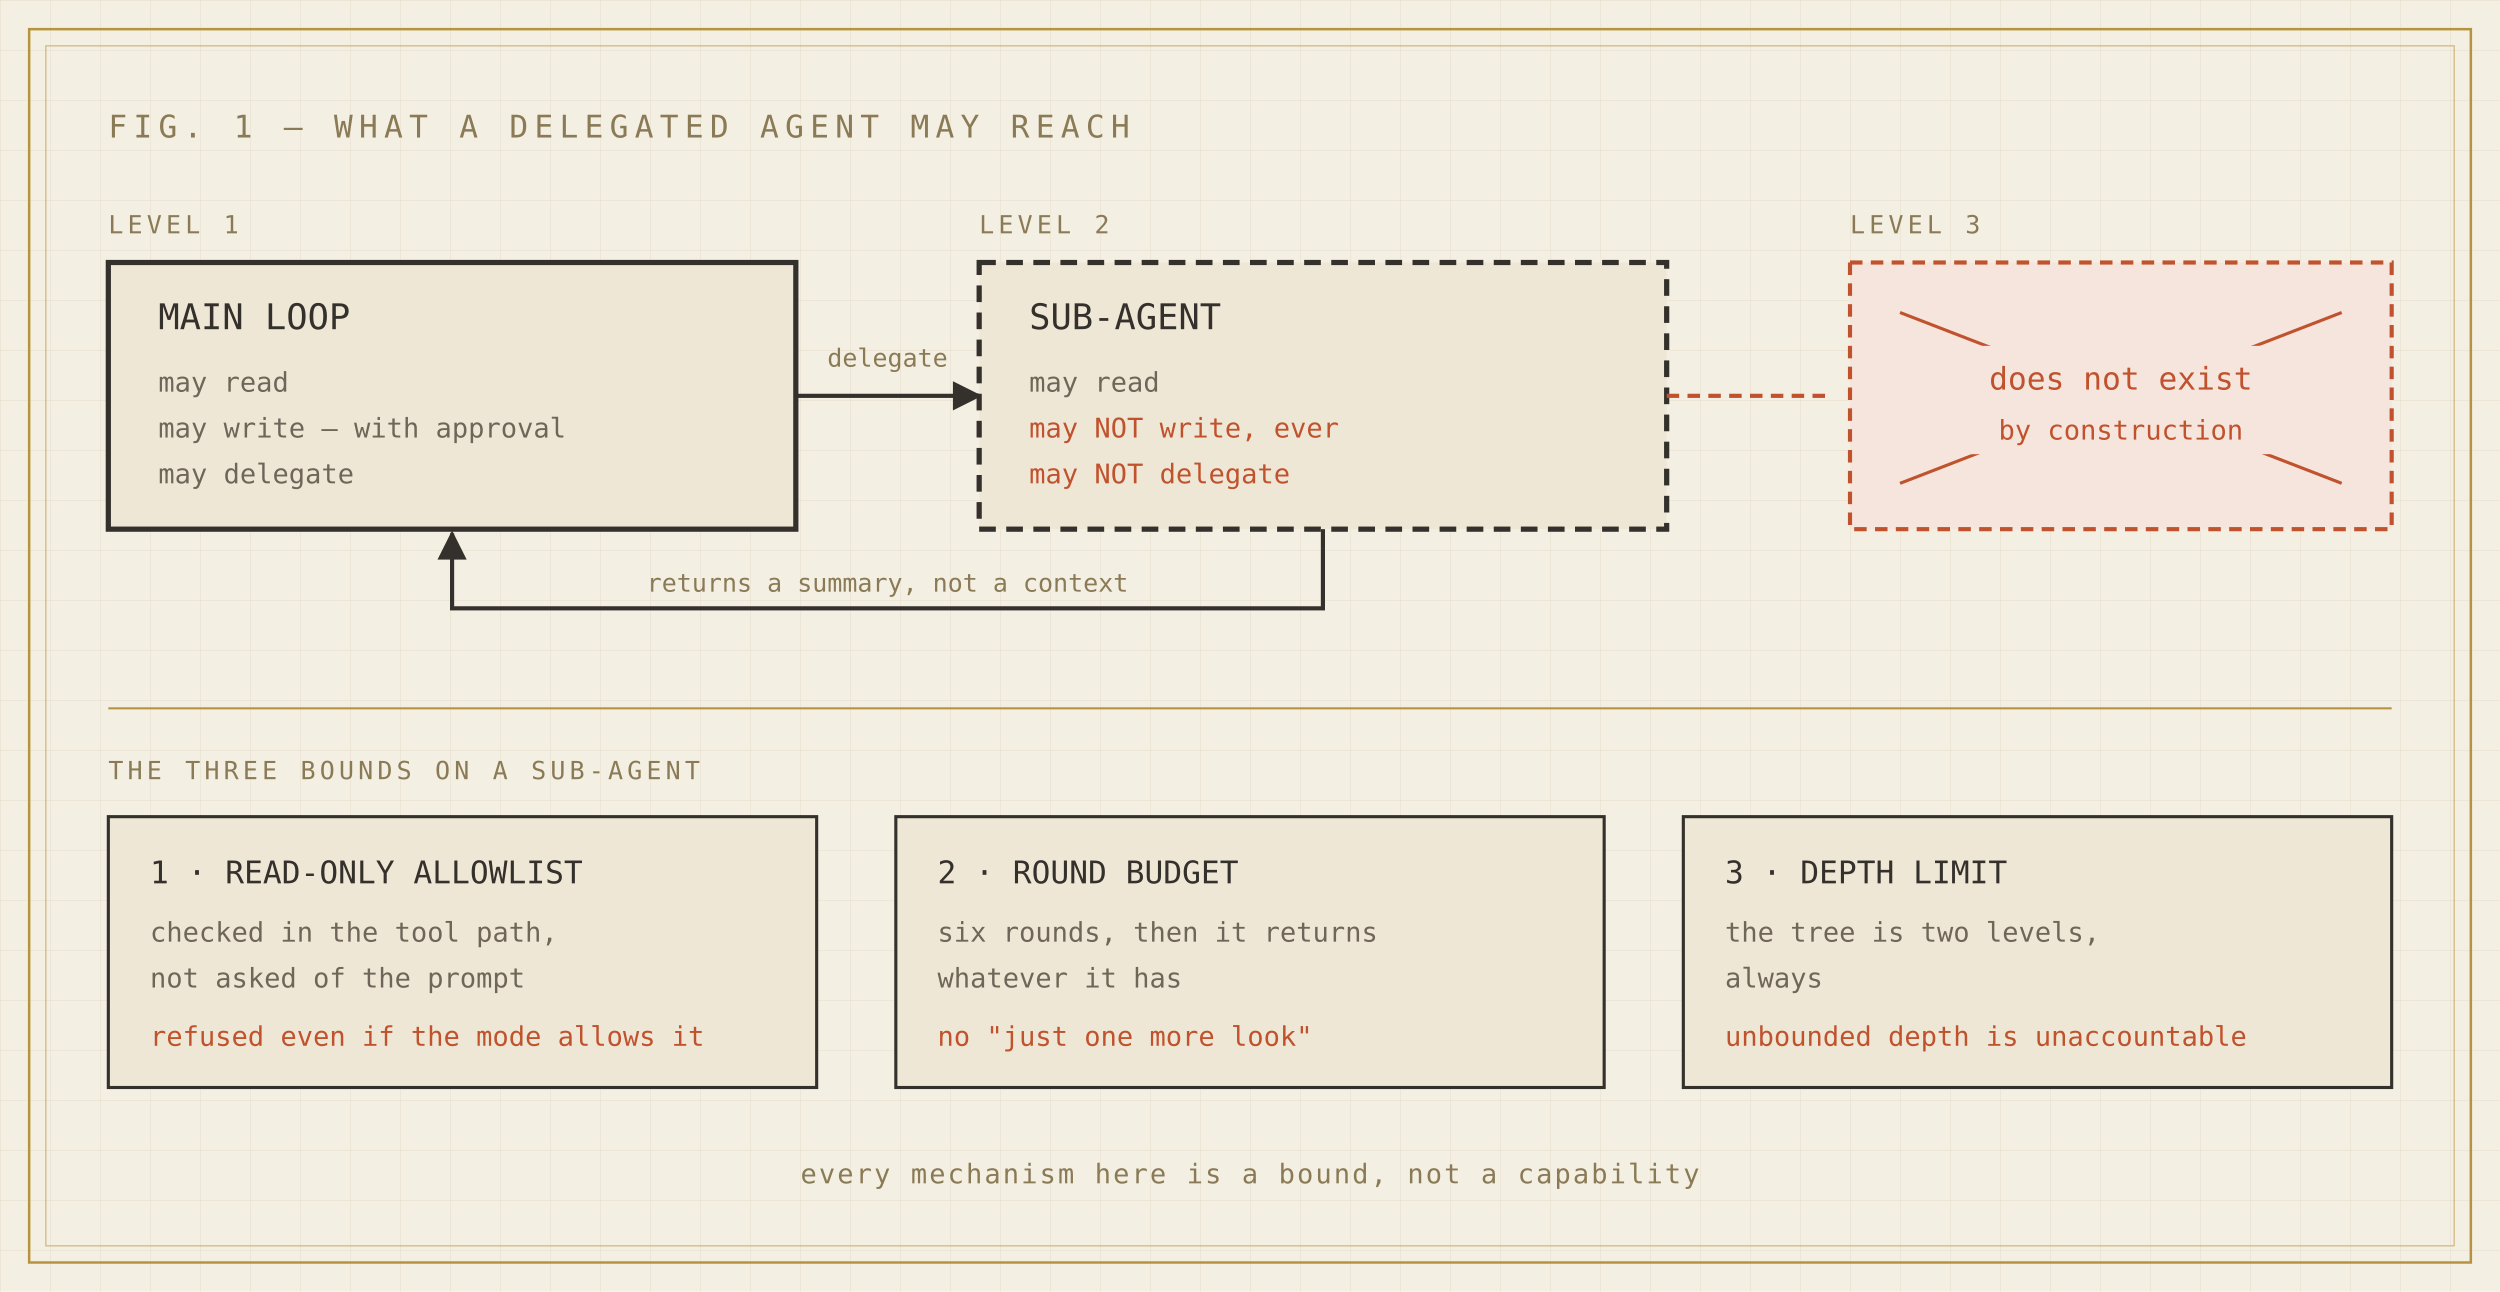
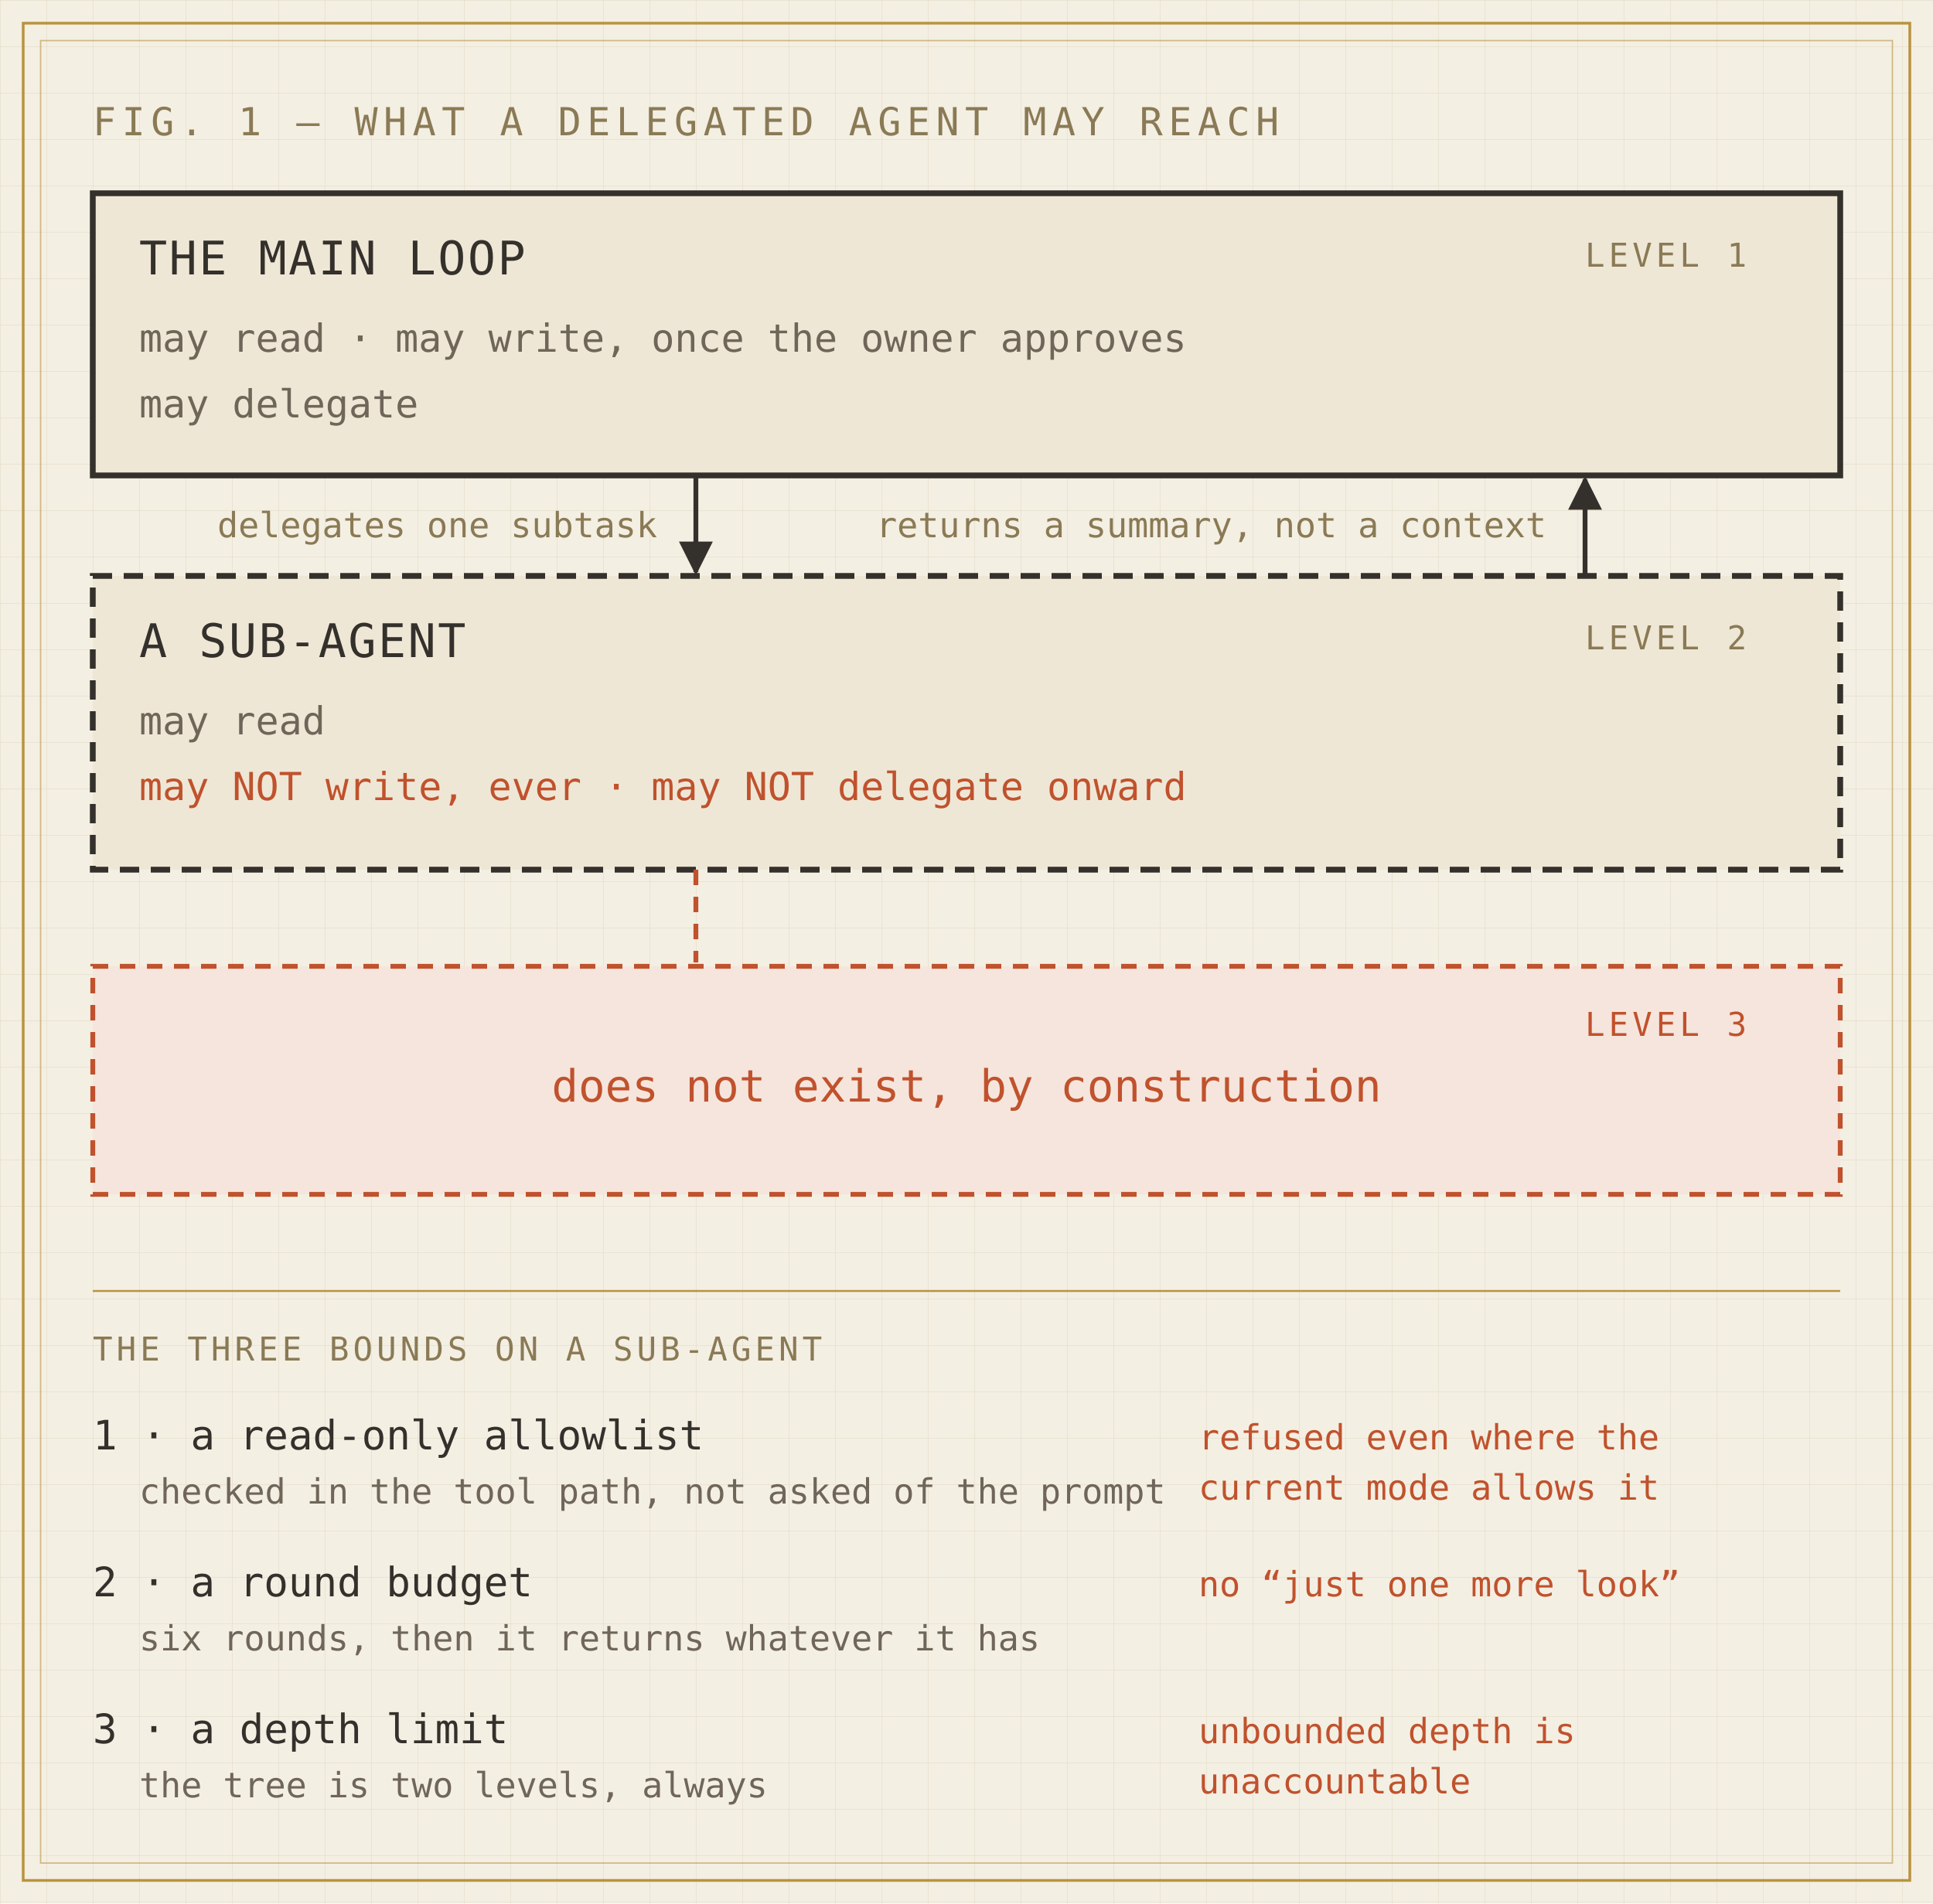
- <svg xmlns="http://www.w3.org/2000/svg" viewBox="0 0 1200 620" role="img" aria-label="Delegation bounds. The main loop may spawn a sub-agent. The sub-agent runs with a read-only allowlist enforced in the tool path, a budget of six rounds, and no onward delegation, so the tree is exactly two levels deep. It returns a summary; only the main loop may reach the approval gate and the outside world.">
+ <svg xmlns="http://www.w3.org/2000/svg" viewBox="0 0 1000 985" role="img" aria-label="What a delegated agent may reach. Level one is the main loop: it may read, it may write once the owner approves, and it may delegate. It delegates to a level-two sub-agent, which may read but may never write and may never delegate onward, and which returns a summary rather than a context. Level three is drawn as an empty dashed box: it does not exist, by construction. Below are the three bounds on a sub-agent: a read-only allowlist checked in the tool path, a budget of six rounds, and a depth limit of two levels.">
  <defs>
    <pattern id="g3" width="24" height="24" patternUnits="userSpaceOnUse">
      <path d="M24 0H0V24" fill="none" stroke="#c9b998" stroke-width="0.5" opacity="0.35" />
    </pattern>
    <marker id="a3" viewBox="0 0 10 10" refX="9" refY="5" markerWidth="7" markerHeight="7" orient="auto">
      <path d="M0 0 L10 5 L0 10 z" fill="#34302b" />
    </marker>
-     <marker id="a3r" viewBox="0 0 10 10" refX="9" refY="5" markerWidth="7" markerHeight="7" orient="auto">
-       <path d="M0 0 L10 5 L0 10 z" fill="#c0522d" />
-     </marker>
  </defs>
-   <rect width="1200" height="620" fill="#f4efe3" />
-   <rect width="1200" height="620" fill="url(#g3)" />
-   <rect x="14" y="14" width="1172" height="592" fill="none" stroke="#b8933f" stroke-width="1.2" />
-   <rect x="22" y="22" width="1156" height="576" fill="none" stroke="#b8933f" stroke-width="0.6" opacity="0.6" />
-   <text x="52" y="66" font-family="Consolas, ui-monospace, monospace" font-size="15" letter-spacing="3" fill="#8a7a55">FIG. 1 — WHAT A DELEGATED AGENT MAY REACH</text>
-   <text x="52" y="112" font-family="Consolas, ui-monospace, monospace" font-size="12" letter-spacing="2" fill="#8a7a55">LEVEL 1</text>
-   <rect x="52" y="126" width="330" height="128" fill="#efe7d6" stroke="#34302b" stroke-width="2.5" />
-   <text x="76" y="158" font-family="Consolas, ui-monospace, monospace" font-size="17" fill="#34302b">MAIN LOOP</text>
-   <text x="76" y="188" font-family="Consolas, ui-monospace, monospace" font-size="13" fill="#6f6659">may read</text>
-   <text x="76" y="210" font-family="Consolas, ui-monospace, monospace" font-size="13" fill="#6f6659">may write — with approval</text>
-   <text x="76" y="232" font-family="Consolas, ui-monospace, monospace" font-size="13" fill="#6f6659">may delegate</text>
-   <line x1="382" y1="190" x2="470" y2="190" stroke="#34302b" stroke-width="2" marker-end="url(#a3)" />
-   <text x="426" y="176" text-anchor="middle" font-family="Consolas, ui-monospace, monospace" font-size="12" fill="#8a7a55">delegate</text>
-   <text x="470" y="112" font-family="Consolas, ui-monospace, monospace" font-size="12" letter-spacing="2" fill="#8a7a55">LEVEL 2</text>
-   <rect x="470" y="126" width="330" height="128" fill="#efe7d6" stroke="#34302b" stroke-width="2.5" stroke-dasharray="8 5" />
-   <text x="494" y="158" font-family="Consolas, ui-monospace, monospace" font-size="17" fill="#34302b">SUB-AGENT</text>
-   <text x="494" y="188" font-family="Consolas, ui-monospace, monospace" font-size="13" fill="#6f6659">may read</text>
-   <text x="494" y="210" font-family="Consolas, ui-monospace, monospace" font-size="13" fill="#c0522d">may NOT write, ever</text>
-   <text x="494" y="232" font-family="Consolas, ui-monospace, monospace" font-size="13" fill="#c0522d">may NOT delegate</text>
-   <path d="M635 254 L635 292 L217 292 L217 256" fill="none" stroke="#34302b" stroke-width="2" marker-end="url(#a3)" />
-   <text x="426" y="284" text-anchor="middle" font-family="Consolas, ui-monospace, monospace" font-size="12" fill="#8a7a55">returns a summary, not a context</text>
-   <text x="888" y="112" font-family="Consolas, ui-monospace, monospace" font-size="12" letter-spacing="2" fill="#8a7a55">LEVEL 3</text>
-   <line x1="800" y1="190" x2="878" y2="190" stroke="#c0522d" stroke-width="2" stroke-dasharray="6 4" />
-   <rect x="888" y="126" width="260" height="128" fill="#f6e5dc" stroke="#c0522d" stroke-width="2" stroke-dasharray="6 4" />
-   <line x1="912" y1="150" x2="1124" y2="232" stroke="#c0522d" stroke-width="1.5" />
-   <line x1="1124" y1="150" x2="912" y2="232" stroke="#c0522d" stroke-width="1.5" />
-   <rect x="898" y="166" width="240" height="52" fill="#f6e5dc" />
-   <text x="1018" y="187" text-anchor="middle" font-family="Consolas, ui-monospace, monospace" font-size="15" fill="#c0522d">does not exist</text>
-   <text x="1018" y="211" text-anchor="middle" font-family="Consolas, ui-monospace, monospace" font-size="13" fill="#c0522d">by construction</text>
-   <line x1="52" y1="340" x2="1148" y2="340" stroke="#b8933f" stroke-width="1" />
-   <text x="52" y="374" font-family="Consolas, ui-monospace, monospace" font-size="12" letter-spacing="2" fill="#8a7a55">THE THREE BOUNDS ON A SUB-AGENT</text>
-   <rect x="52" y="392" width="340" height="130" fill="#efe7d6" stroke="#34302b" stroke-width="1.5" />
-   <text x="72" y="424" font-family="Consolas, ui-monospace, monospace" font-size="15" fill="#34302b">1 · READ-ONLY ALLOWLIST</text>
-   <text x="72" y="452" font-family="Consolas, ui-monospace, monospace" font-size="13" fill="#6f6659">checked in the tool path,</text>
-   <text x="72" y="474" font-family="Consolas, ui-monospace, monospace" font-size="13" fill="#6f6659">not asked of the prompt</text>
-   <text x="72" y="502" font-family="Consolas, ui-monospace, monospace" font-size="13" fill="#c0522d">refused even if the mode allows it</text>
-   <rect x="430" y="392" width="340" height="130" fill="#efe7d6" stroke="#34302b" stroke-width="1.5" />
-   <text x="450" y="424" font-family="Consolas, ui-monospace, monospace" font-size="15" fill="#34302b">2 · ROUND BUDGET</text>
-   <text x="450" y="452" font-family="Consolas, ui-monospace, monospace" font-size="13" fill="#6f6659">six rounds, then it returns</text>
-   <text x="450" y="474" font-family="Consolas, ui-monospace, monospace" font-size="13" fill="#6f6659">whatever it has</text>
-   <text x="450" y="502" font-family="Consolas, ui-monospace, monospace" font-size="13" fill="#c0522d">no "just one more look"</text>
-   <rect x="808" y="392" width="340" height="130" fill="#efe7d6" stroke="#34302b" stroke-width="1.5" />
-   <text x="828" y="424" font-family="Consolas, ui-monospace, monospace" font-size="15" fill="#34302b">3 · DEPTH LIMIT</text>
-   <text x="828" y="452" font-family="Consolas, ui-monospace, monospace" font-size="13" fill="#6f6659">the tree is two levels,</text>
-   <text x="828" y="474" font-family="Consolas, ui-monospace, monospace" font-size="13" fill="#6f6659">always</text>
-   <text x="828" y="502" font-family="Consolas, ui-monospace, monospace" font-size="13" fill="#c0522d">unbounded depth is unaccountable</text>
-   <text x="600" y="568" text-anchor="middle" font-family="Consolas, ui-monospace, monospace" font-size="13" letter-spacing="1" fill="#8a7a55">every mechanism here is a bound, not a capability</text>
+   <rect width="1000" height="985" fill="#f4efe3" />
+   <rect width="1000" height="985" fill="url(#g3)" />
+   <rect x="12" y="12" width="976" height="961" fill="none" stroke="#b8933f" stroke-width="1.4" />
+   <rect x="21" y="21" width="958" height="943" fill="none" stroke="#b8933f" stroke-width="0.7" opacity="0.6" />
+   <text x="48" y="70" font-family="Consolas, ui-monospace, monospace" font-size="20" letter-spacing="3" fill="#8a7a55">FIG. 1 — WHAT A DELEGATED AGENT MAY REACH</text>
+   <rect x="48" y="100" width="904" height="146" fill="#efe7d6" stroke="#34302b" stroke-width="3" />
+   <text x="72" y="142" font-family="Consolas, ui-monospace, monospace" font-size="24" letter-spacing="1" fill="#34302b">THE MAIN LOOP</text>
+   <text x="820" y="138" font-family="Consolas, ui-monospace, monospace" font-size="17" letter-spacing="2" fill="#8a7a55">LEVEL 1</text>
+   <text x="72" y="182" font-family="Consolas, ui-monospace, monospace" font-size="20" fill="#6f6659">may read · may write, once the owner approves</text>
+   <text x="72" y="216" font-family="Consolas, ui-monospace, monospace" font-size="20" fill="#6f6659">may delegate</text>
+   <line x1="360" y1="246" x2="360" y2="296" stroke="#34302b" stroke-width="2.5" marker-end="url(#a3)" />
+   <text x="340" y="278" text-anchor="end" font-family="Consolas, ui-monospace, monospace" font-size="18" fill="#8a7a55">delegates one subtask</text>
+   <rect x="48" y="298" width="904" height="152" fill="#efe7d6" stroke="#34302b" stroke-width="3" stroke-dasharray="10 6" />
+   <text x="72" y="340" font-family="Consolas, ui-monospace, monospace" font-size="24" letter-spacing="1" fill="#34302b">A SUB-AGENT</text>
+   <text x="820" y="336" font-family="Consolas, ui-monospace, monospace" font-size="17" letter-spacing="2" fill="#8a7a55">LEVEL 2</text>
+   <text x="72" y="380" font-family="Consolas, ui-monospace, monospace" font-size="20" fill="#6f6659">may read</text>
+   <text x="72" y="414" font-family="Consolas, ui-monospace, monospace" font-size="20" fill="#c0522d">may NOT write, ever · may NOT delegate onward</text>
+   <path d="M820 298 L820 248" fill="none" stroke="#34302b" stroke-width="2.5" marker-end="url(#a3)" />
+   <text x="800" y="278" text-anchor="end" font-family="Consolas, ui-monospace, monospace" font-size="18" fill="#8a7a55">returns a summary, not a context</text>
+   <line x1="360" y1="450" x2="360" y2="498" stroke="#c0522d" stroke-width="2.5" stroke-dasharray="8 6" />
+   <rect x="48" y="500" width="904" height="118" fill="#f6e5dc" stroke="#c0522d" stroke-width="2.5" stroke-dasharray="8 6" />
+   <text x="820" y="536" font-family="Consolas, ui-monospace, monospace" font-size="17" letter-spacing="2" fill="#c0522d">LEVEL 3</text>
+   <text x="500" y="570" text-anchor="middle" font-family="Consolas, ui-monospace, monospace" font-size="23" fill="#c0522d">does not exist, by construction</text>
+   <line x1="48" y1="668" x2="952" y2="668" stroke="#b8933f" stroke-width="1" />
+   <text x="48" y="704" font-family="Consolas, ui-monospace, monospace" font-size="17" letter-spacing="2" fill="#8a7a55">THE THREE BOUNDS ON A SUB-AGENT</text>
+   <text x="48" y="750" font-family="Consolas, ui-monospace, monospace" font-size="21" fill="#34302b">1 · a read-only allowlist</text>
+   <text x="72" y="778" font-family="Consolas, ui-monospace, monospace" font-size="18" fill="#6f6659">checked in the tool path, not asked of the prompt</text>
+   <text x="48" y="826" font-family="Consolas, ui-monospace, monospace" font-size="21" fill="#34302b">2 · a round budget</text>
+   <text x="72" y="854" font-family="Consolas, ui-monospace, monospace" font-size="18" fill="#6f6659">six rounds, then it returns whatever it has</text>
+   <text x="48" y="902" font-family="Consolas, ui-monospace, monospace" font-size="21" fill="#34302b">3 · a depth limit</text>
+   <text x="72" y="930" font-family="Consolas, ui-monospace, monospace" font-size="18" fill="#6f6659">the tree is two levels, always</text>
+   <text x="620" y="750" font-family="Consolas, ui-monospace, monospace" font-size="18" fill="#c0522d">refused even where the</text>
+   <text x="620" y="776" font-family="Consolas, ui-monospace, monospace" font-size="18" fill="#c0522d">current mode allows it</text>
+   <text x="620" y="826" font-family="Consolas, ui-monospace, monospace" font-size="18" fill="#c0522d">no “just one more look”</text>
+   <text x="620" y="902" font-family="Consolas, ui-monospace, monospace" font-size="18" fill="#c0522d">unbounded depth is</text>
+   <text x="620" y="928" font-family="Consolas, ui-monospace, monospace" font-size="18" fill="#c0522d">unaccountable</text>
</svg>
